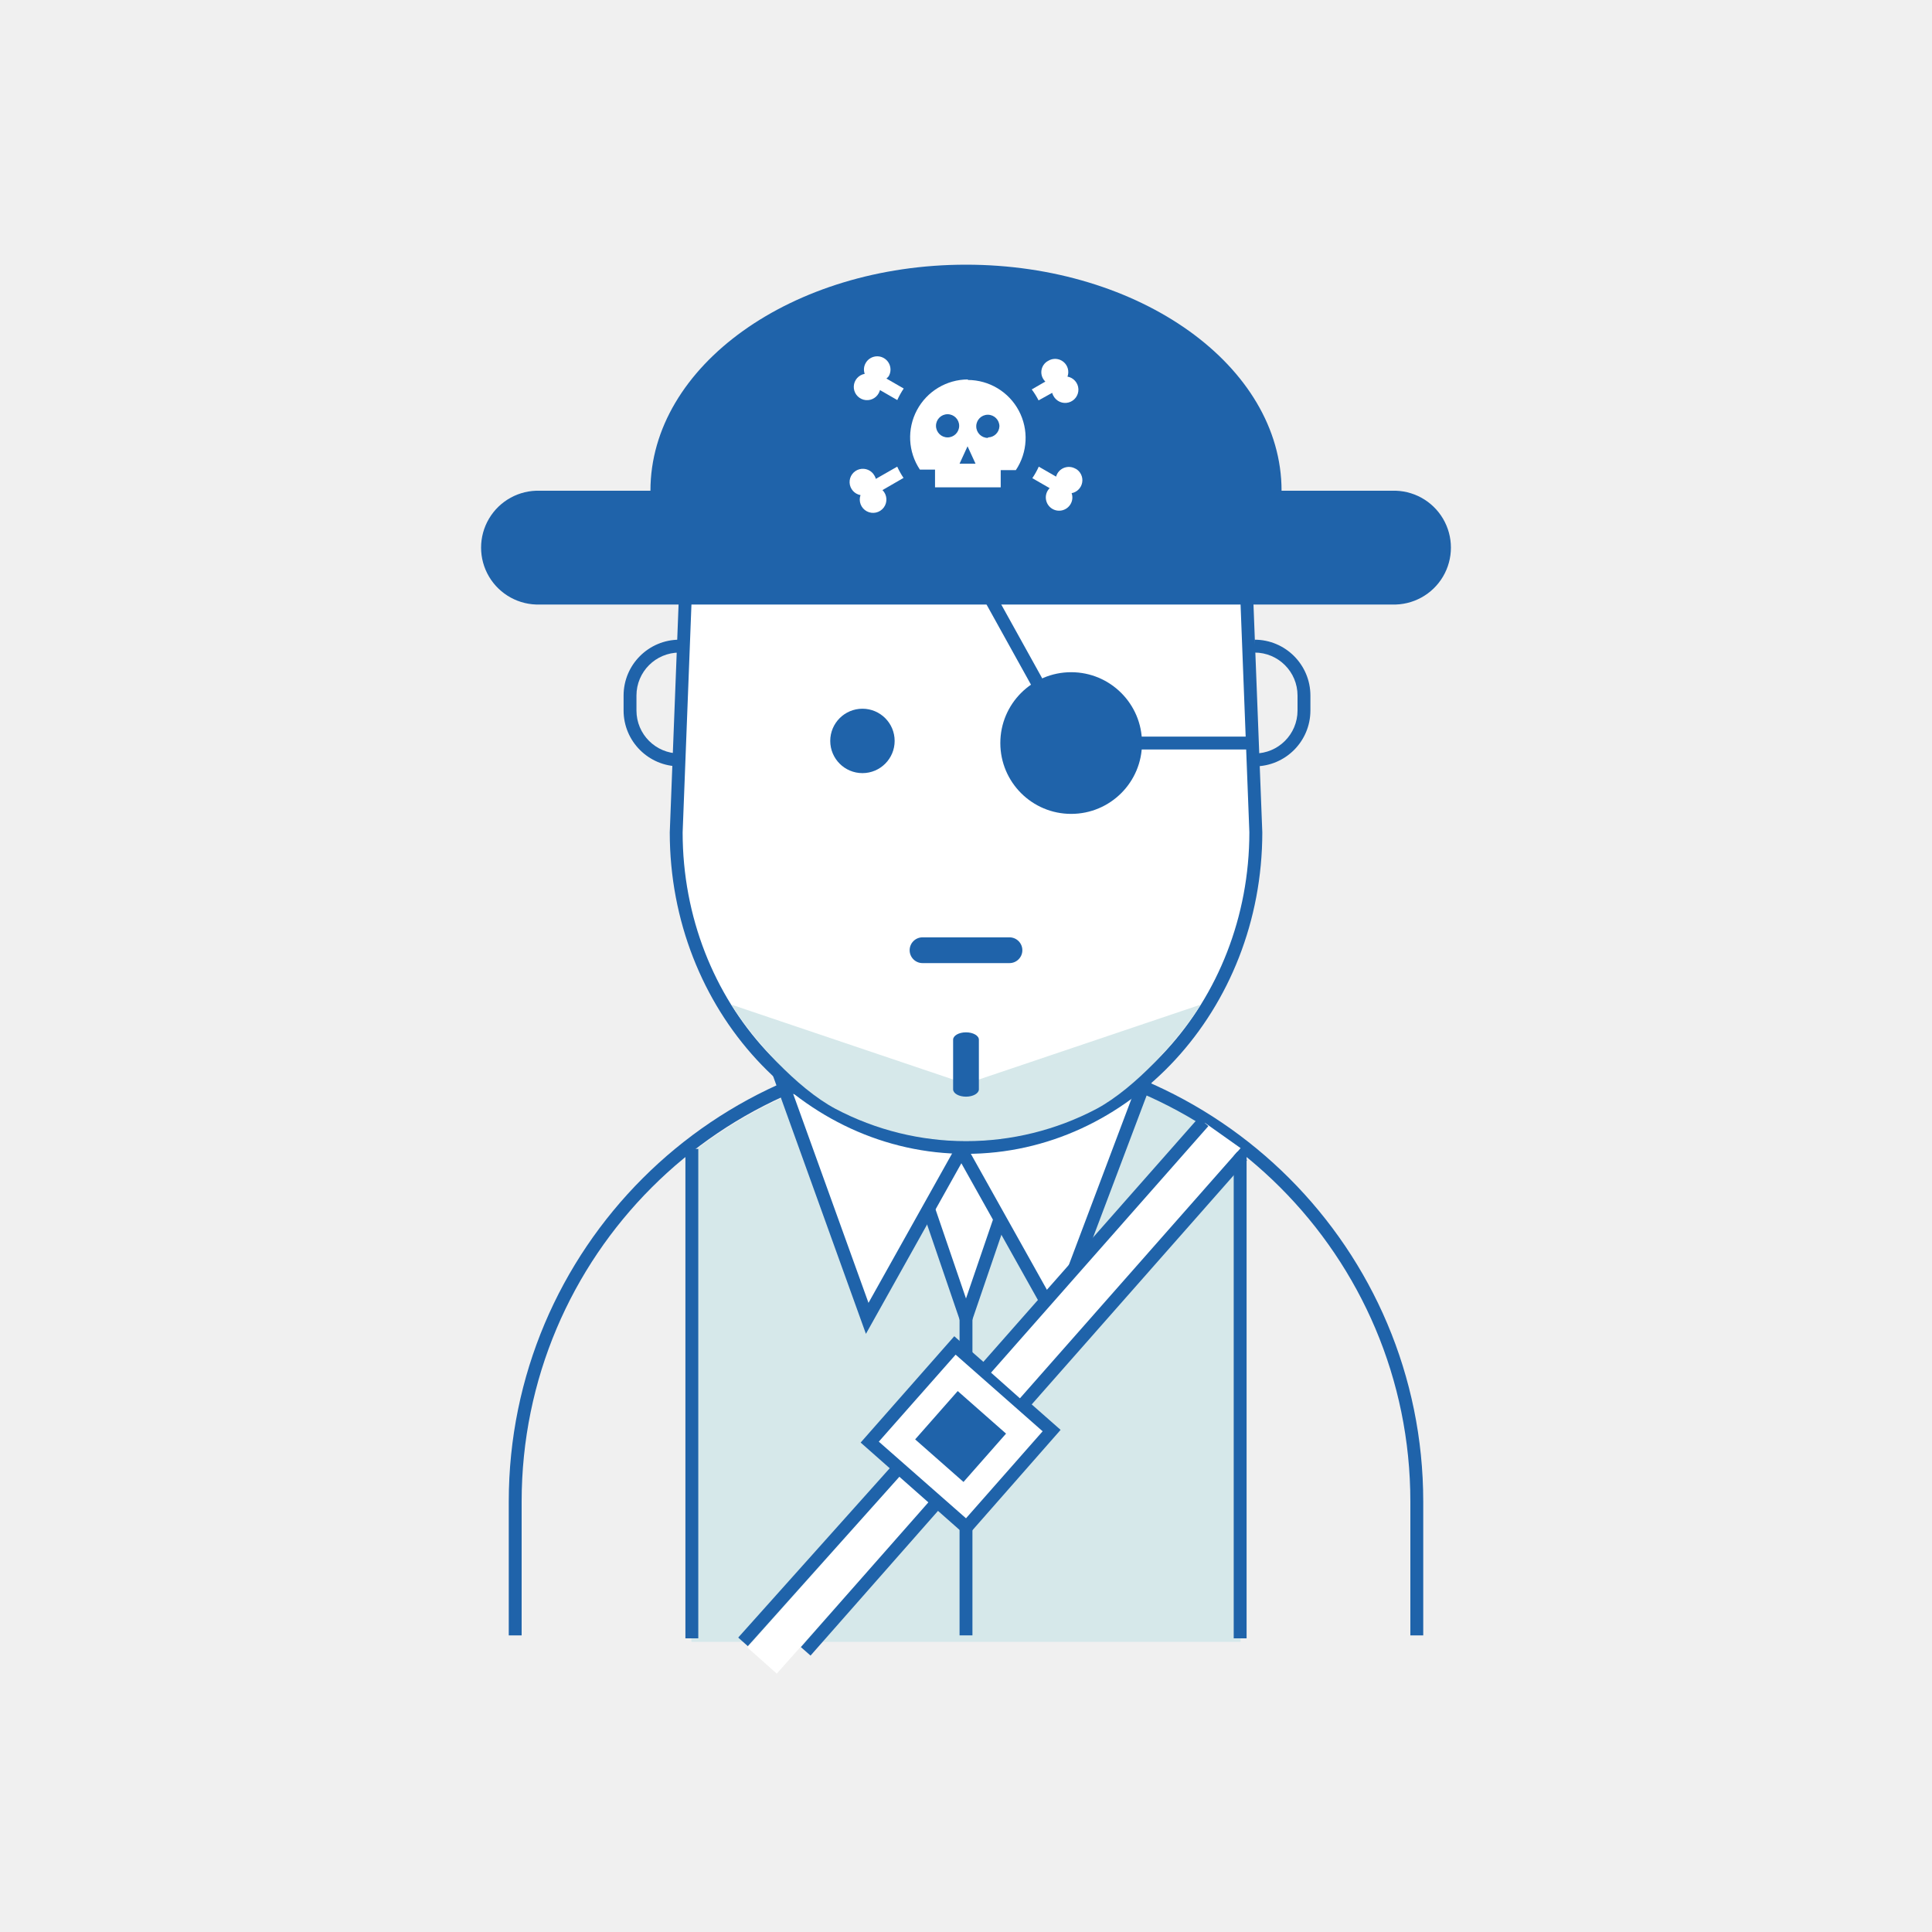
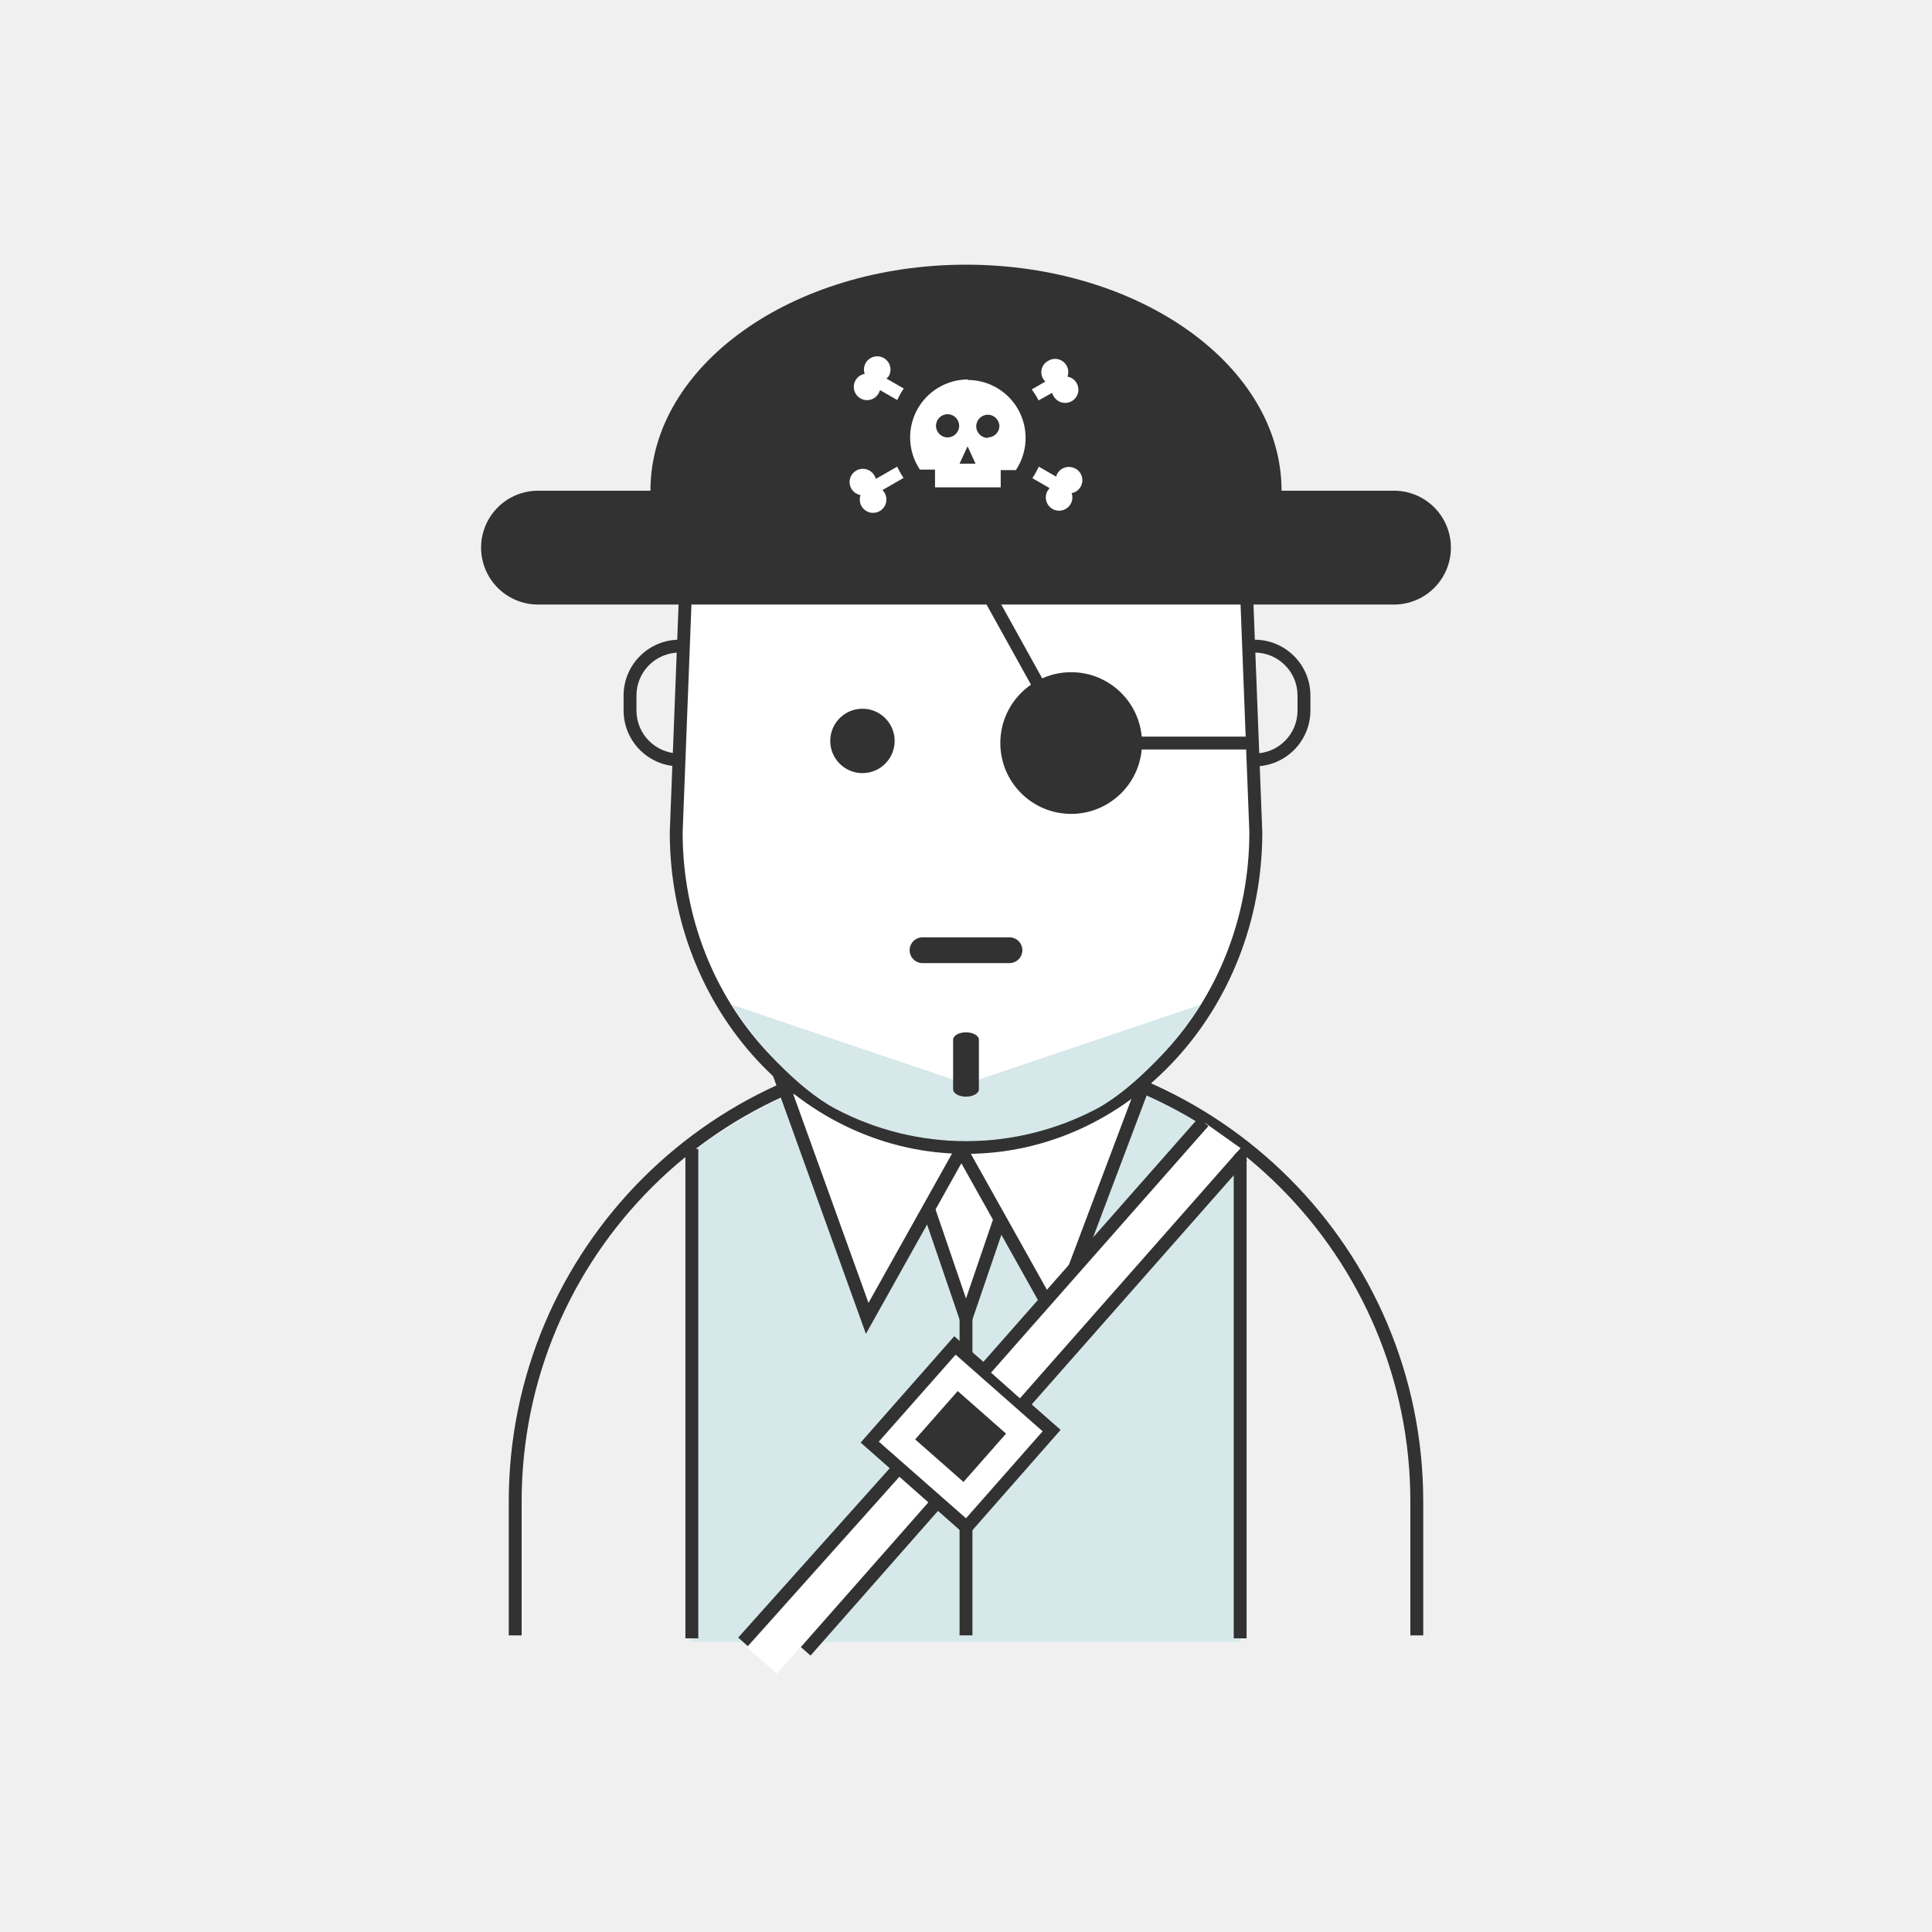
<svg xmlns="http://www.w3.org/2000/svg" viewBox="0 0 300 300">
  <defs>
-     <style>.cls-1{fill:#1f63aa;}.cls-2{fill:#d6e8ea;}.cls-3{fill:#fff;}.cls-4{fill:#681c1e;}</style>
+     <style>.cls-1{fill:#323232;}.cls-2{fill:#d6e8ea;}.cls-3{fill:#fff;}.cls-4{fill:#681c1e;}</style>
  </defs>
  <g id="Layer_2" data-name="Layer 2">
    <path class="cls-1" d="M194.81,119v-2a6.67,6.67,0,0,0,6.67-6.67V108a6.67,6.67,0,0,0-6.67-6.67v-2a8.68,8.68,0,0,1,8.67,8.67v2.33A8.68,8.68,0,0,1,194.81,119Z" />
    <path class="cls-2" d="M107.36,254.94h85.28V178.28a70,70,0,0,0-85.28.79Z" />
    <polyline class="cls-3" points="141.09 178.64 150 204.72 158.91 178.64" />
    <polygon class="cls-1" points="150 207.81 140.14 178.97 142.03 178.32 150 201.63 157.97 178.32 159.86 178.97 150 207.81" />
    <path class="cls-1" d="M193.57,254.4h-2v-76h2Zm-85.14,0h-2v-76h2Z" />
    <path class="cls-4" d="M151,158.3c1.1,0,2,.51,2,1.14v7.71c0,.63-.9,1.14-2,1.14h0c-1.1,0-2-.51-2-1.14v-7.71c0-.63.9-1.14,2-1.14Z" />
    <path class="cls-1" d="M221,253.94h-2V233.17a69,69,0,0,0-138,0v20.77H79V233.17a71,71,0,0,1,142,0Z" />
    <rect class="cls-1" x="149" y="203.51" width="2" height="50.43" />
    <polygon class="cls-3" points="178.46 166.17 149.19 176.92 121.54 168.3 134.66 204.72 149.28 178.58 163.91 204.72 178.46 166.17" />
    <path class="cls-1" d="M134.46,207.12l-14.54-40.37,29.25,9.12,31-11.38-16.08,42.6-14.81-26.46Zm15.48-29.41,13.79,24.65,13-34.49Zm-26.78-7.86,11.7,32.46,13.73-24.54Z" />
    <path class="cls-3" d="M106.74,84.26l-1.74,45c0,27,20.15,48.91,45,48.91s45-21.9,45-48.91l-1.74-45Z" />
    <path class="cls-1" d="M150,179.17c-25.36,0-46-22.39-46-49.91l1.78-46h88.45l1.78,46C196,156.78,175.36,179.17,150,179.17ZM107.7,85.26l-1.7,44c0,26.38,19.74,47.87,44,47.87s44-21.49,44-47.91l-1.7-44Z" />
    <rect class="cls-1" x="168.33" y="114.38" width="26.48" height="2" />
    <rect class="cls-1" x="156.54" y="82.05" width="2" height="35.21" transform="translate(-28.56 88.91) rotate(-29.01)" />
    <path class="cls-1" d="M105.5,119a8.68,8.68,0,0,1-8.67-8.67V108a8.68,8.68,0,0,1,8.67-8.67v2A6.67,6.67,0,0,0,98.83,108v2.33A6.67,6.67,0,0,0,105.5,117Z" />
    <circle class="cls-1" cx="166.33" cy="115.38" r="11" />
    <circle class="cls-1" cx="133.92" cy="115.05" r="5" />
    <path class="cls-1" d="M158.75,147.55a2,2,0,0,1-2,2h-13.5a2,2,0,0,1-2-2h0a2,2,0,0,1,2-2h13.5a2,2,0,0,1,2,2Z" />
    <path class="cls-1" d="M216.16,76.2H199C199,56.82,177,41.1,150,41.1S101,56.82,101,76.2H83.84a8.84,8.84,0,1,0,0,17.67H216.16a8.84,8.84,0,1,0,0-17.67Z" />
    <path class="cls-3" d="M161.27,62.17,163.38,61a2,2,0,0,0,.2.48,2.06,2.06,0,1,0,2.18-3h0a2.05,2.05,0,0,0-3-2.45,2,2,0,0,0-.44,3.22l-2.11,1.22A12,12,0,0,1,161.27,62.17Z" />
    <path class="cls-3" d="M167,72.78a2.06,2.06,0,0,0-2.81.75,2,2,0,0,0-.2.48l-2.69-1.55a12,12,0,0,1-1,1.79l2.69,1.55a2,2,0,0,0-.32.41,2.06,2.06,0,0,0,3.57,2.06,2,2,0,0,0,.16-1.69h0a2.05,2.05,0,0,0,.63-3.8Z" />
    <path class="cls-3" d="M138,58.42a2.06,2.06,0,0,0-3.57-2.06,2,2,0,0,0-.16,1.69,2.06,2.06,0,1,0,2.18,3,2.09,2.09,0,0,0,.19-.48l2.69,1.55a12.2,12.2,0,0,1,1-1.79l-2.69-1.55A2,2,0,0,0,138,58.42Z" />
    <path class="cls-3" d="M139.32,72.46,136,74.36a2,2,0,0,0-.2-.48,2.06,2.06,0,1,0-2.18,3,2.07,2.07,0,1,0,3.41-.78l3.27-1.89A12.2,12.2,0,0,1,139.32,72.46Z" />
    <path class="cls-3" d="M150.29,58.92a9,9,0,0,0-7.45,14h2.35v2.75h10.2V73h2.35a9,9,0,0,0-7.45-14Zm-3.15,9a1.8,1.8,0,1,1,1.8-1.8A1.8,1.8,0,0,1,147.14,67.92ZM149,72l1.24-2.7,1.24,2.7Zm4.39-4a1.8,1.8,0,1,1,1.8-1.8A1.8,1.8,0,0,1,153.44,67.92Z" />
    <rect class="cls-3" x="112.08" y="240.86" width="37.31" height="6.12" transform="translate(-138.39 179.4) rotate(-48.33)" />
    <path class="cls-3" d="M139.43,228.06l-24.06,26.89m30.06-21.6-20.32,23.07" />
    <path class="cls-1" d="M125.86,257.08l-1.5-1.32,20.32-23.07,1.5,1.32Zm-9.74-1.47-1.49-1.33,24.06-26.89,1.49,1.33Z" />
    <rect class="cls-3" x="139.16" y="213.05" width="20" height="20" transform="translate(-116.81 187.58) rotate(-48.63)" />
    <path class="cls-1" d="M150.15,238.58,133.64,224l14.54-16.51,16.51,14.54Zm-13.69-14.72L150,235.76l11.9-13.51-13.51-11.9Z" />
    <rect class="cls-1" x="144.16" y="218.05" width="10" height="10" transform="translate(-116.81 187.58) rotate(-48.63)" />
    <polygon class="cls-3" points="192.64 178.28 158.55 217.29 153.14 212.48 187.08 174.34 192.64 178.28" />
    <line class="cls-3" x1="186.89" y1="174.17" x2="152.23" y2="213.52" />
    <rect class="cls-1" x="143.34" y="192.84" width="52.43" height="2" transform="translate(-87.98 192.86) rotate(-48.6)" />
    <line class="cls-3" x1="192.89" y1="179.46" x2="158.24" y2="218.8" />
    <rect class="cls-1" x="149.35" y="198.13" width="52.43" height="2" transform="translate(-89.91 199.15) rotate(-48.6)" />
    <path class="cls-2" d="M113.57,156c3.32,5.42,10.21,13,16.13,16.16a43.46,43.46,0,0,0,40.61,0c5.92-3.19,12.81-10.74,16.13-16.16L150,168.3Z" />
    <path class="cls-1" d="M150,160.3c1.1,0,2,.51,2,1.14v7.71c0,.63-.9,1.14-2,1.14h0c-1.11,0-2-.51-2-1.14v-7.71c0-.63.89-1.14,2-1.14Z" />
  </g>
</svg>
